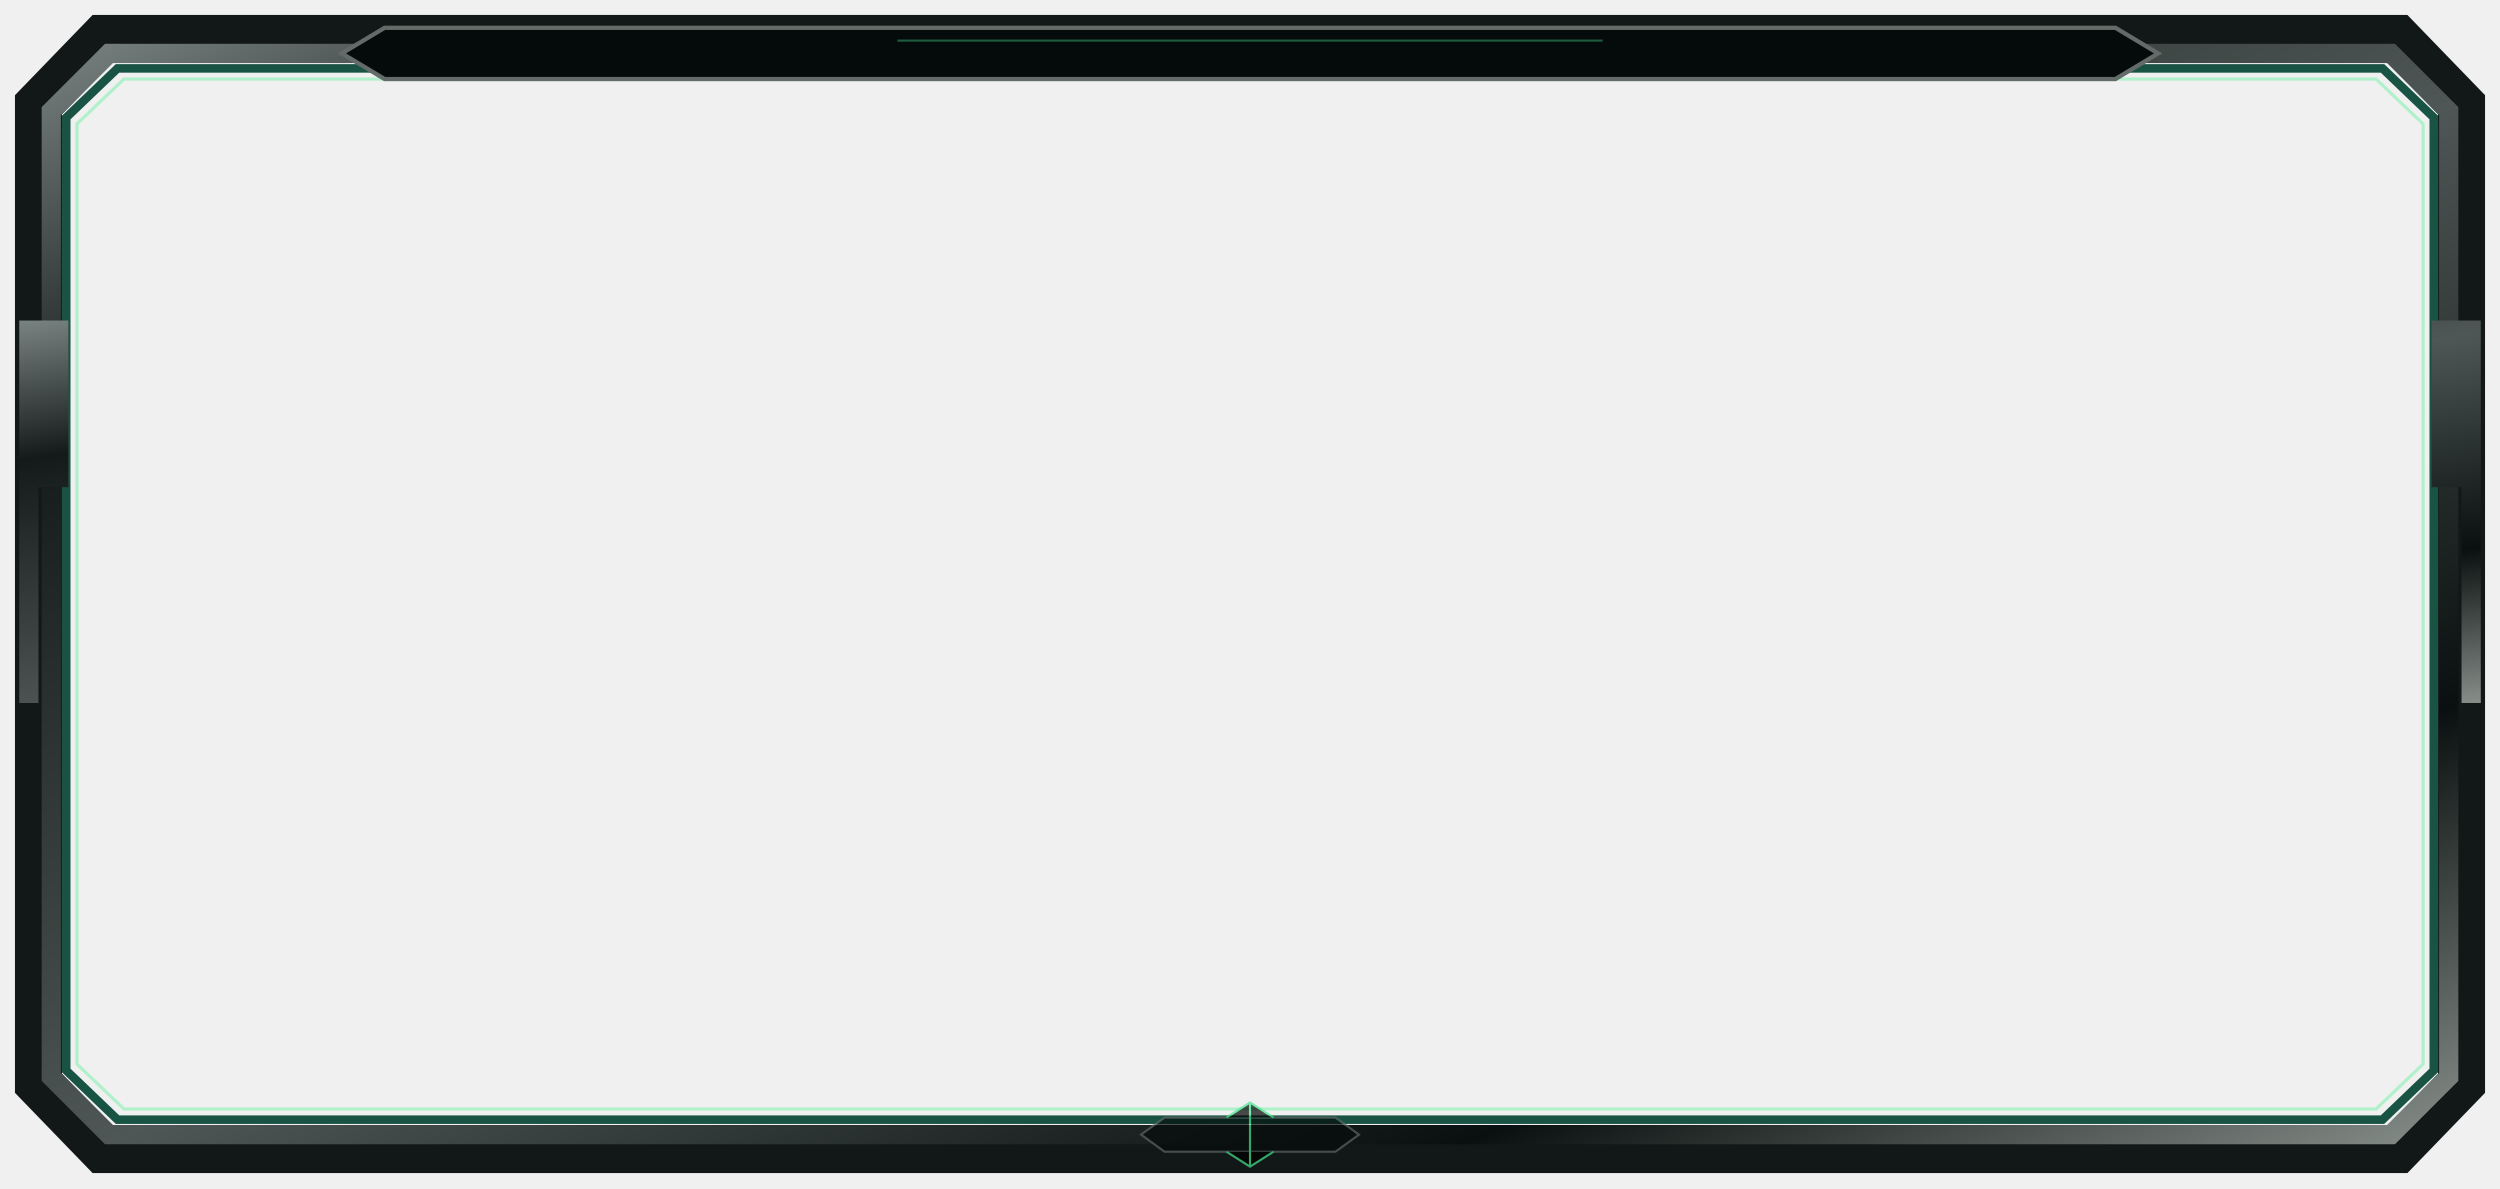
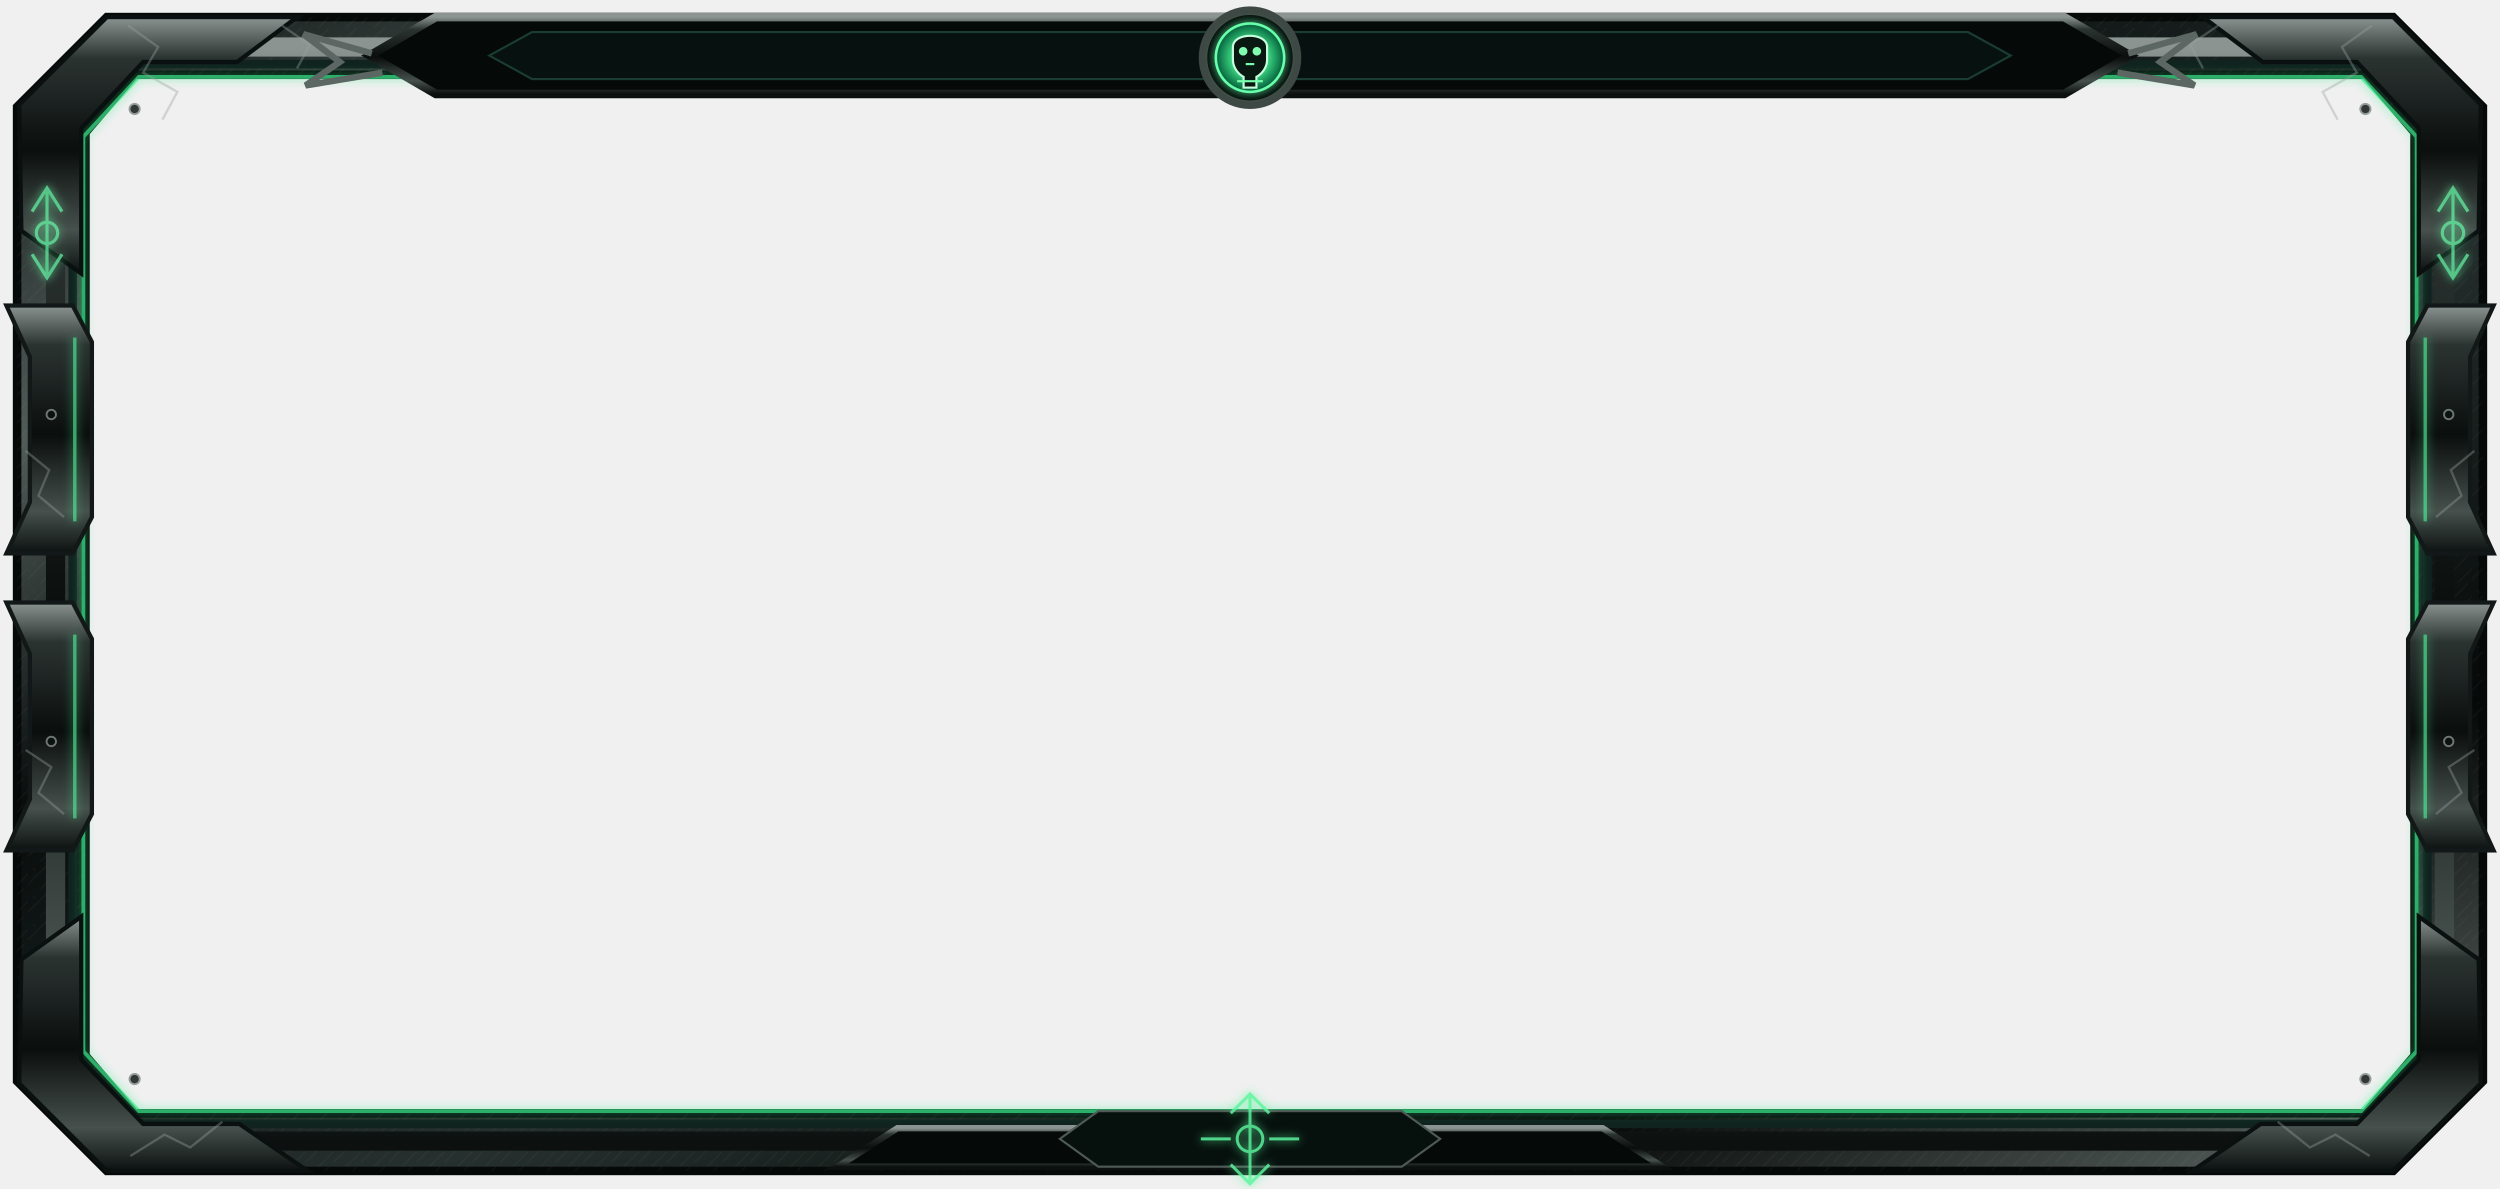
- <svg xmlns="http://www.w3.org/2000/svg" viewBox="0 0 1170 556" preserveAspectRatio="none">
+ <svg xmlns="http://www.w3.org/2000/svg" viewBox="0 0 1170 556" preserveAspectRatio="none" data-frame-style="graphical-v1">
  <defs>
-     <linearGradient id="m" x1="0" y1="0" x2="1" y2="1">
-       <stop stop-color="#77817f" />
-       <stop offset=".18" stop-color="#141a19" />
-       <stop offset=".52" stop-color="#4e5755" />
-       <stop offset=".8" stop-color="#09100f" />
-       <stop offset="1" stop-color="#858d89" />
+     <linearGradient id="iron" x1="0" y1="0" x2="1" y2="1">
+       <stop stop-color="#101716" />
+       <stop offset=".18" stop-color="#515b58" />
+       <stop offset=".34" stop-color="#080d0c" />
+       <stop offset=".58" stop-color="#26302e" />
+       <stop offset=".8" stop-color="#050908" />
+       <stop offset="1" stop-color="#66706c" />
    </linearGradient>
-     <filter id="g">
+     <linearGradient id="bevel" x1="0" y1="0" x2="0" y2="1">
+       <stop stop-color="#8b9490" />
+       <stop offset=".16" stop-color="#2b3331" />
+       <stop offset=".52" stop-color="#0a0e0d" />
+       <stop offset=".83" stop-color="#46504c" />
+       <stop offset="1" stop-color="#0c1110" />
+     </linearGradient>
+     <linearGradient id="green" x1="0" y1="0" x2="1" y2="0">
+       <stop stop-color="#07291d" />
+       <stop offset=".22" stop-color="#42ef91" />
+       <stop offset=".5" stop-color="#b6ffd2" />
+       <stop offset=".78" stop-color="#3be88d" />
+       <stop offset="1" stop-color="#08291e" />
+     </linearGradient>
+     <radialGradient id="emerald" cx=".5" cy=".5" r=".65">
+       <stop stop-color="#bdffd5" />
+       <stop offset=".28" stop-color="#51ff9b" />
+       <stop offset=".7" stop-color="#0d7548" />
+       <stop offset="1" stop-color="#020e09" />
+     </radialGradient>
+     <pattern id="grain" width="13" height="13" patternUnits="userSpaceOnUse">
+       <path d="M0 11L11 0M6 13L13 6" stroke="#d1d8d5" stroke-opacity=".045" stroke-width=".7" />
+       <circle cx="3" cy="4" r=".6" fill="#fff" fill-opacity=".03" />
+     </pattern>
+     <filter id="glow" x="-80%" y="-80%" width="260%" height="260%">
      <feGaussianBlur stdDeviation="2.2" result="b" />
      <feMerge>
        <feMergeNode in="b" />
        <feMergeNode in="SourceGraphic" />
      </feMerge>
    </filter>
  </defs>
-   <path d="M18 49L48 18H1122L1152 49V507L1122 538H48L18 507Z" fill="none" stroke="#111817" stroke-width="22" />
-   <path d="M24 52L51 25H1119L1146 52V504L1119 531H51L24 504Z" fill="none" stroke="url(#m)" stroke-width="9" />
-   <path d="M31 55L55 32H1115L1139 55V501L1115 524H55L31 501Z" fill="none" stroke="#185343" stroke-width="4" />
-   <path d="M36 58L58 37H1112L1134 58V498L1112 519H58L36 498Z" fill="none" stroke="#58f19a" stroke-opacity=".42" stroke-width="1.5" />
-   <path d="M9 150h23v78H18v101H9M1161 150h-23v78h14v101h9" fill="url(#m)" />
-   <path d="M180 13h810l20 12-20 12H180l-20-12Z" fill="#050b0a" stroke="#626b68" stroke-width="2" />
-   <path d="M420 19h330" stroke="#4bf39a" stroke-opacity=".35" />
-   <g opacity=".7">
-     <path d="M545 523h80l11 8-11 8h-80l-11-8Z" fill="#060c0b" stroke="#5c6562" />
-     <path d="M585 516v30M574 523l11-7 11 7M574 539l11 7 11-7" stroke="#44e58b" />
+   <rect width="1170" height="556" fill="none" />
+   <path d="M8 50L50 8H1120L1162 50V506L1120 548H50L8 506Z          M40 62L63 35H1107L1130 62V494L1107 521H63L40 494Z" fill="url(#iron)" fill-rule="evenodd" stroke="#050908" stroke-width="4" />
+   <path d="M8 50L50 8H1120L1162 50V506L1120 548H50L8 506Z          M40 62L63 35H1107L1130 62V494L1107 521H63L40 494Z" fill="url(#grain)" fill-rule="evenodd" opacity=".9" />
+   <path d="M26 56L57 22H1113L1144 56V500L1113 534H57L26 500Z" fill="none" stroke="url(#bevel)" stroke-width="9" />
+   <path d="M34 61L61 30H1109L1136 61V495L1109 526H61L34 495Z" fill="none" stroke="#10231f" stroke-width="4" />
+   <path d="M39 64L65 36H1105L1131 64V492L1105 520H65L39 492Z" fill="none" stroke="#3bea8c" stroke-opacity=".67" stroke-width="1.8" filter="url(#glow)" />
+   <g fill="url(#bevel)" stroke="#0a100f" stroke-width="2">
+     <path d="M9 49L50 8H139L111 29H67L38 60V128L10 108Z" />
+     <path d="M1161 49L1120 8H1031L1059 29H1103L1132 60V128L1160 108Z" />
+     <path d="M9 507L50 548H144L112 526H67L38 496V429L10 449Z" />
+     <path d="M1161 507L1120 548H1026L1058 526H1103L1132 496V429L1160 449Z" />
+   </g>
+   <g fill="url(#bevel)" stroke="#121817" stroke-width="2">
+     <path d="M3 143H34L43 160V242L34 259H3L14 235V167Z" />
+     <path d="M3 282H34L43 299V381L34 398H3L14 374V306Z" />
+     <path d="M1167 143H1136L1127 160V242L1136 259H1167L1156 235V167Z" />
+     <path d="M1167 282H1136L1127 299V381L1136 398H1167L1156 374V306Z" />
+   </g>
+   <g stroke="#50f19a" stroke-opacity=".6" stroke-width="1.6" filter="url(#glow)">
+     <path d="M35 158V244M35 297V383M1135 158V244M1135 297V383" />
+   </g>
+   <path d="M204 8H966L997 26L966 44H204L173 26Z" fill="#050a09" stroke="url(#bevel)" stroke-width="4" />
+   <path d="M249 15H921L941 26L921 37H249L229 26Z" fill="#07110f" stroke="#1a3c32" />
+   <path d="M290 22H880" stroke="url(#green)" stroke-width="1.6" opacity=".74" filter="url(#glow)" />
+   <path d="M174 25L142 16L159 29L143 40L179 34M996 25L1028 16L1011 29L1027 40L991 34" fill="none" stroke="#5c6662" stroke-width="3" />
+   <g transform="translate(585 27)">
+     <circle r="22" fill="#040908" stroke="#3e4844" stroke-width="4" />
+     <circle r="16" fill="url(#emerald)" stroke="#68ffab" stroke-width="1.2" filter="url(#glow)" />
+     <path d="M-8-5C-8-12 8-12 8-5V1C8 5 5 8 3 9V14H-3V9C-5 8-8 5-8 1Z" fill="#091912" stroke="#c8ffdd" stroke-width="1" />
+     <circle cx="-3.2" cy="-3" r="2" fill="#80ffb1" />
+     <circle cx="3.2" cy="-3" r="2" fill="#80ffb1" />
+     <path d="M-2 3H2M-6 11H6" stroke="#78ffad" stroke-width="1" />
+   </g>
+   <path d="M420 528H750L778 546H392Z" fill="#050a09" stroke="url(#bevel)" stroke-width="3" />
+   <path d="M514 520H656L674 533L656 546H514L496 533Z" fill="#06100d" stroke="#4f5a56" />
+   <g transform="translate(585 533)" stroke="#5af49c" fill="none" stroke-width="1.4" filter="url(#glow)" opacity=".86">
+     <circle r="6" />
+     <path d="M0-21V21M-9-12L0-21L9-12M-9 12L0 21L9 12M-23 0H-9M9 0H23" />
+   </g>
+   <g stroke="#6bffac" fill="none" stroke-width="1.5" filter="url(#glow)" opacity=".72">
+     <path d="M22 88V130M15 99L22 88L29 99M15 119L22 130L29 119" />
+     <circle cx="22" cy="109" r="5" />
+     <path d="M1148 88V130M1141 99L1148 88L1155 99M1141 119L1148 130L1155 119" />
+     <circle cx="1148" cy="109" r="5" />
+   </g>
+   <g fill="#0a100f" stroke="#838d89" stroke-width=".9" opacity=".82">
+     <circle cx="63" cy="51" r="2.4" />
+     <circle cx="1107" cy="51" r="2.4" />
+     <circle cx="63" cy="505" r="2.4" />
+     <circle cx="1107" cy="505" r="2.4" />
+     <circle cx="24" cy="194" r="2.2" />
+     <circle cx="24" cy="347" r="2.2" />
+     <circle cx="1146" cy="194" r="2.2" />
+     <circle cx="1146" cy="347" r="2.2" />
+   </g>
+   <g class="frame-cracks" fill="none" stroke="#98a29e" stroke-opacity=".38" stroke-width="1.1">
+     <path d="M60 12L74 22L67 34L83 43L76 56M1110 12L1096 22L1103 34L1087 43L1094 56" />
+     <path d="M12 211L23 220L18 232L30 242M12 351L24 359L18 371L30 381" />
+     <path d="M1158 211L1147 220L1152 232L1140 242M1158 351L1146 359L1152 371L1140 381" />
+     <path d="M61 541L77 531L89 537L104 525M1109 541L1093 531L1081 537L1066 525" />
+     <path d="M132 12L145 21L139 32M1038 12L1025 21L1031 32" />
  </g>
</svg>
